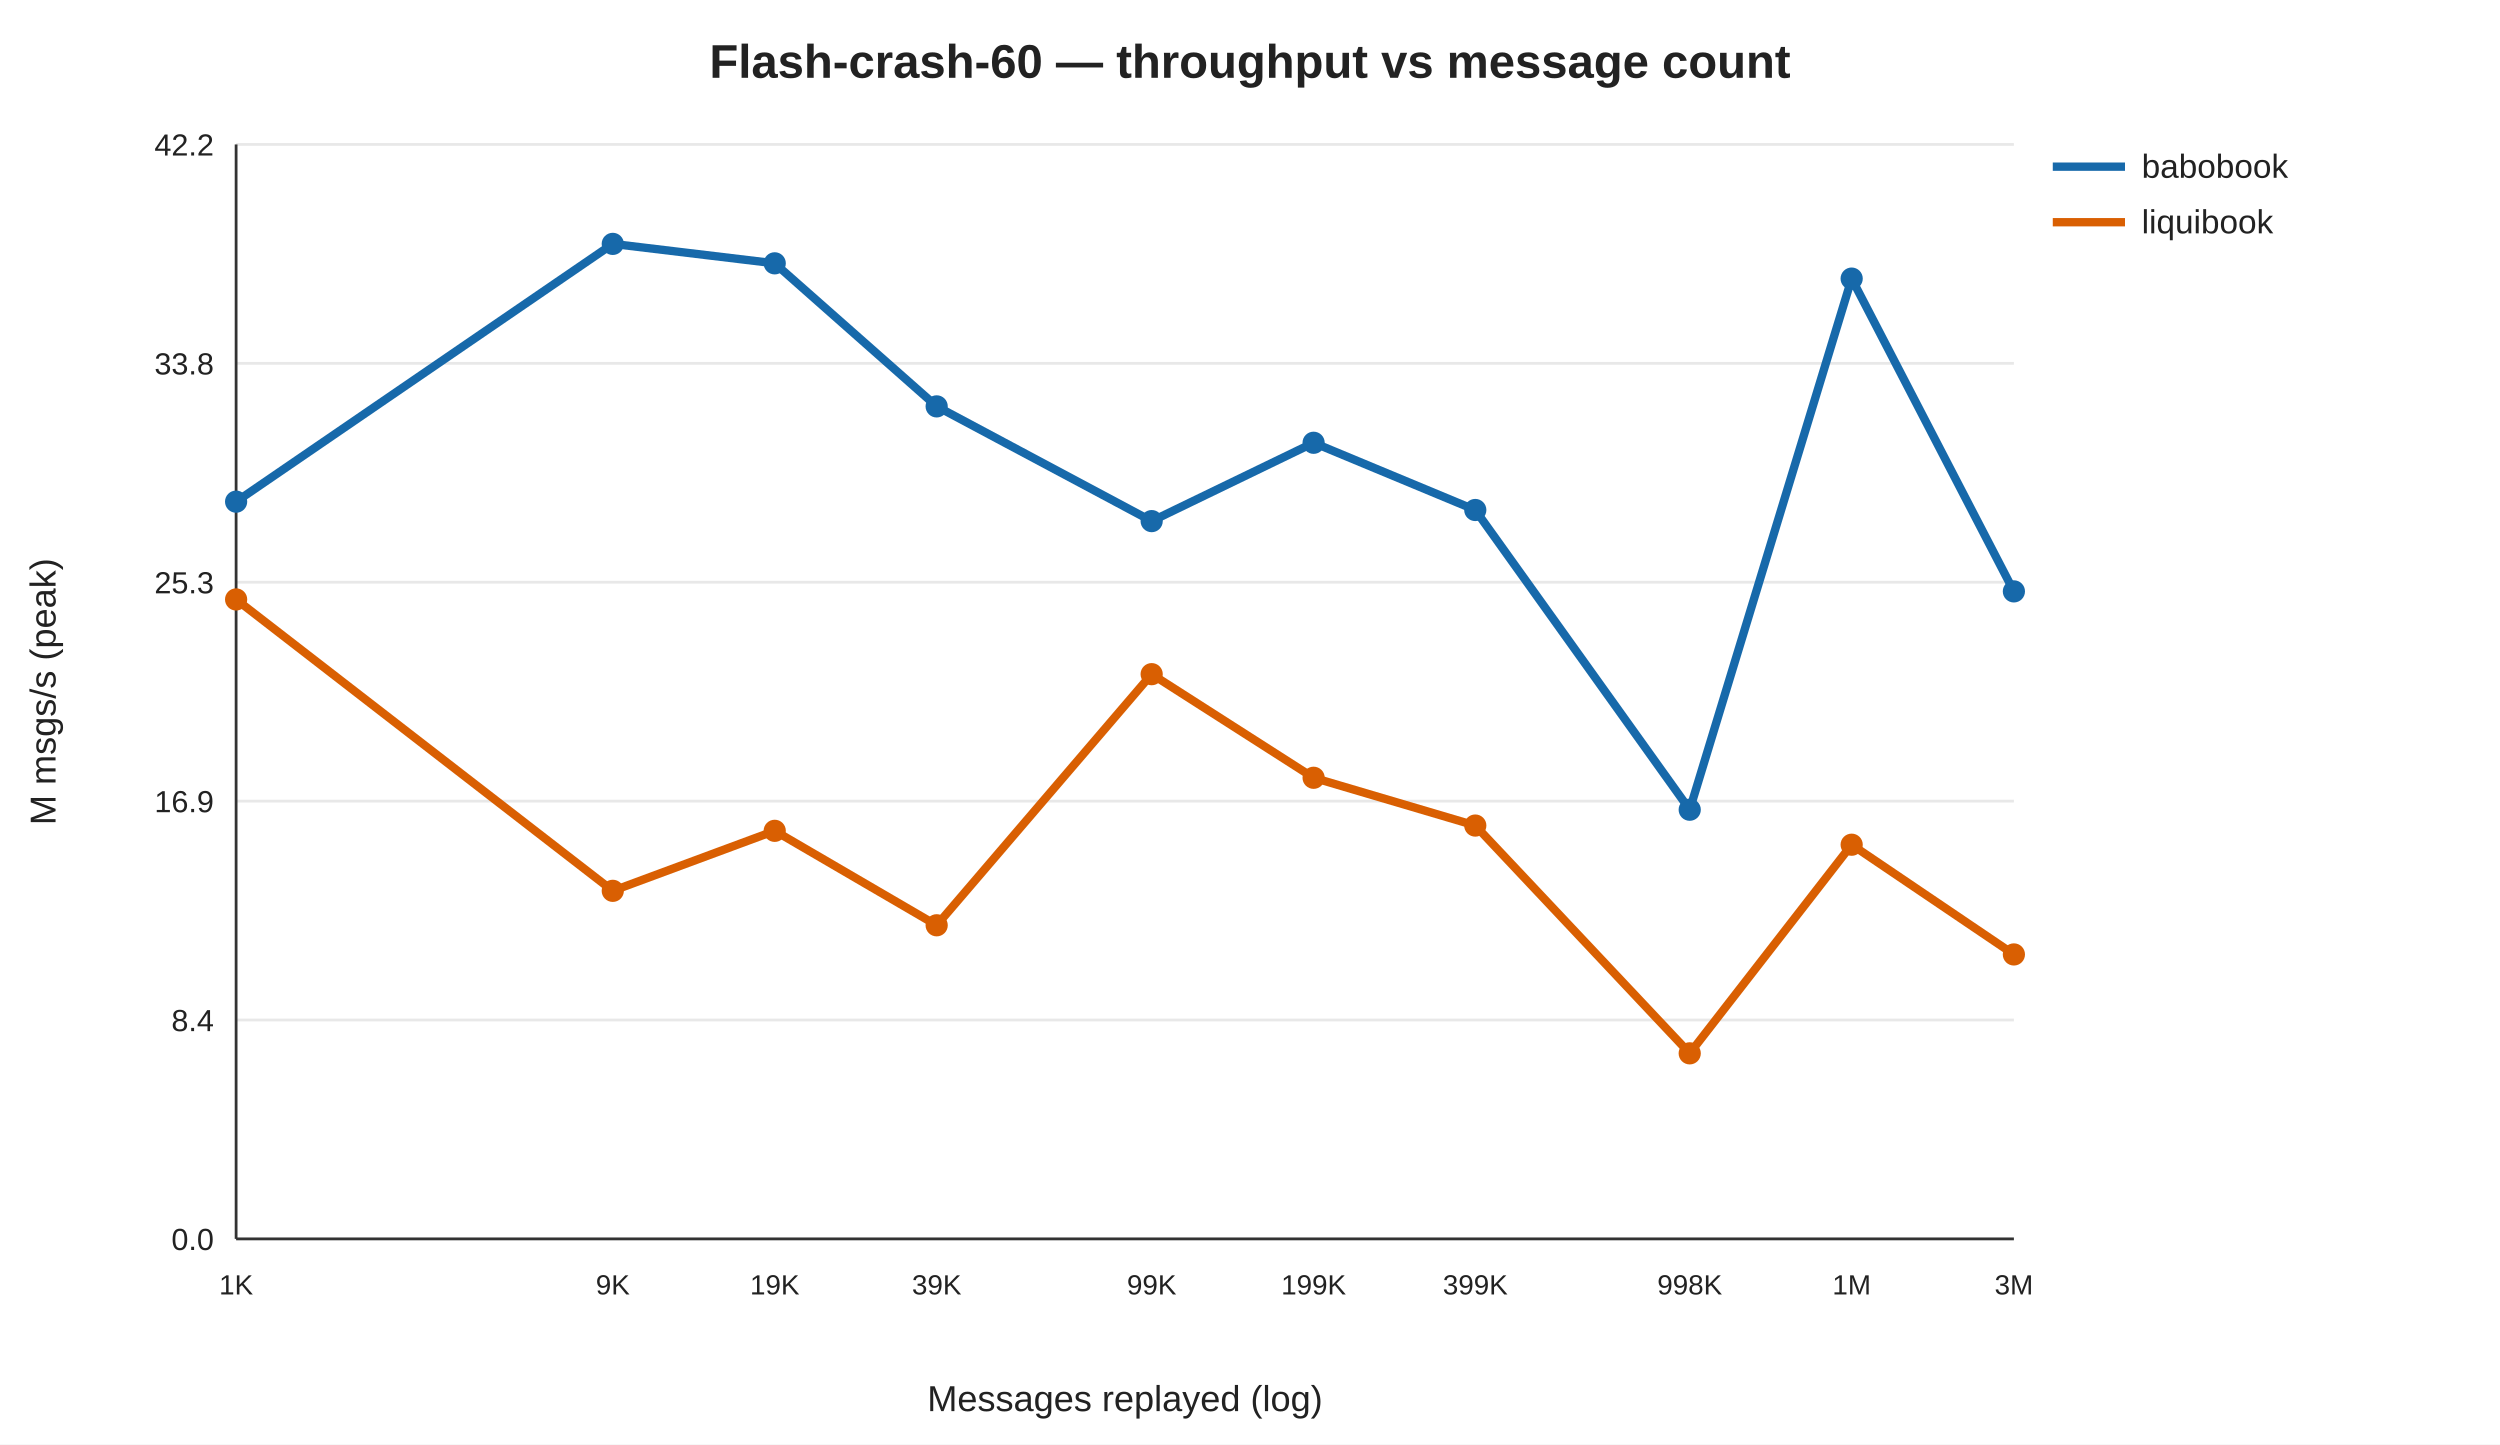
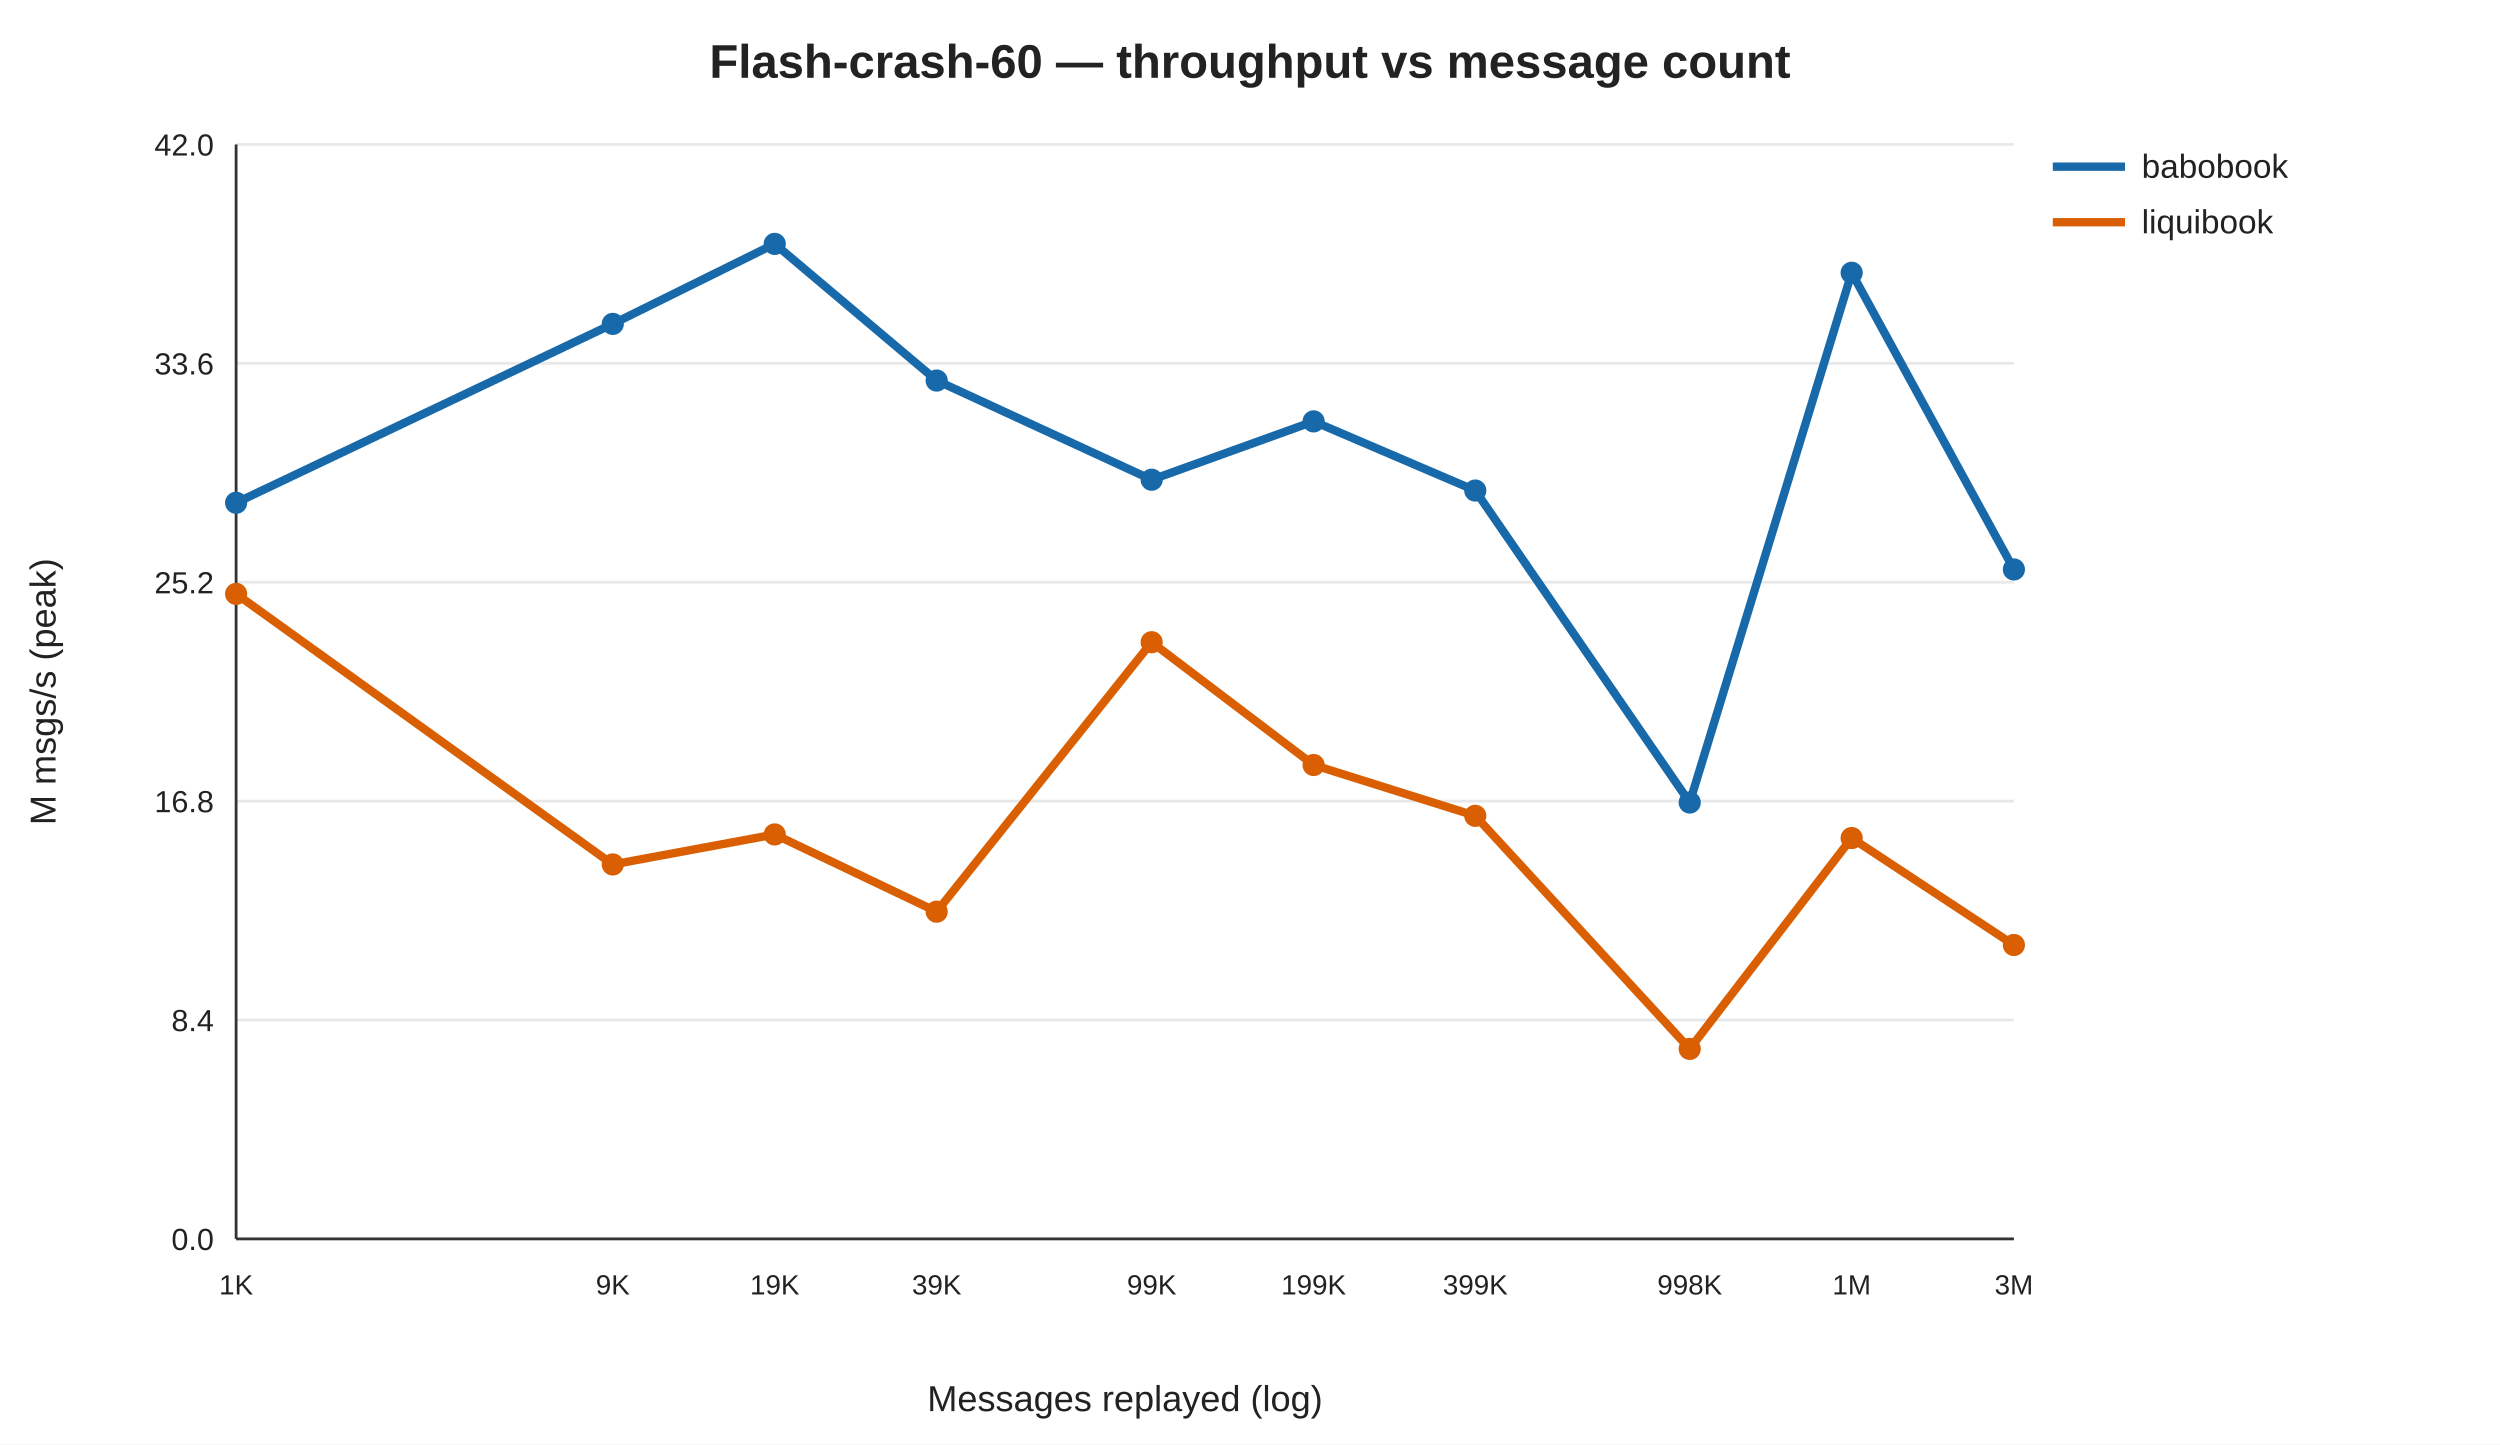
<svg xmlns="http://www.w3.org/2000/svg" width="900" height="520" viewBox="0 0 900 520">
  <rect width="100%" height="100%" fill="white" />
  <style>text{font-family:Arial,sans-serif;fill:#222}.grid{stroke:#e8e8e8}.axis{stroke:#333}</style>
  <text x="450" y="28" text-anchor="middle" font-size="17" font-weight="bold">Flash-crash-60 — throughput vs message count</text>
  <line class="grid" x1="85" y1="446.0" x2="725" y2="446.0" />
  <text x="77" y="450.0" text-anchor="end" font-size="11">0.0</text>
  <line class="grid" x1="85" y1="367.2" x2="725" y2="367.2" />
  <text x="77" y="371.2" text-anchor="end" font-size="11">8.4</text>
  <line class="grid" x1="85" y1="288.4" x2="725" y2="288.4" />
-   <text x="77" y="292.4" text-anchor="end" font-size="11">16.9</text>
+   <text x="77" y="292.4" text-anchor="end" font-size="11">16.8</text>
  <line class="grid" x1="85" y1="209.6" x2="725" y2="209.6" />
-   <text x="77" y="213.6" text-anchor="end" font-size="11">25.3</text>
+   <text x="77" y="213.6" text-anchor="end" font-size="11">25.2</text>
  <line class="grid" x1="85" y1="130.8" x2="725" y2="130.8" />
-   <text x="77" y="134.8" text-anchor="end" font-size="11">33.8</text>
+   <text x="77" y="134.8" text-anchor="end" font-size="11">33.6</text>
  <line class="grid" x1="85" y1="52.0" x2="725" y2="52.0" />
-   <text x="77" y="56.0" text-anchor="end" font-size="11">42.2</text>
+   <text x="77" y="56.0" text-anchor="end" font-size="11">42.0</text>
  <line class="axis" x1="85" y1="52" x2="85" y2="446" />
  <line class="axis" x1="85" y1="446" x2="725" y2="446" />
  <text x="85.0" y="466" text-anchor="middle" font-size="10">1K</text>
  <text x="220.6" y="466" text-anchor="middle" font-size="10">9K</text>
  <text x="278.9" y="466" text-anchor="middle" font-size="10">19K</text>
  <text x="337.2" y="466" text-anchor="middle" font-size="10">39K</text>
  <text x="414.6" y="466" text-anchor="middle" font-size="10">99K</text>
  <text x="472.9" y="466" text-anchor="middle" font-size="10">199K</text>
  <text x="531.1" y="466" text-anchor="middle" font-size="10">399K</text>
  <text x="608.3" y="466" text-anchor="middle" font-size="10">998K</text>
  <text x="666.6" y="466" text-anchor="middle" font-size="10">1M</text>
  <text x="725.0" y="466" text-anchor="middle" font-size="10">3M</text>
-   <polyline fill="none" stroke="#1769aa" stroke-width="3" points="85.0,180.6 220.6,87.8 278.9,94.8 337.2,146.3 414.6,187.6 472.9,159.4 531.1,183.6 608.3,291.5 666.6,100.3 725.0,212.9" />
-   <circle cx="85.0" cy="180.6" r="4" fill="#1769aa" />
-   <circle cx="220.6" cy="87.8" r="4" fill="#1769aa" />
-   <circle cx="278.9" cy="94.8" r="4" fill="#1769aa" />
-   <circle cx="337.2" cy="146.3" r="4" fill="#1769aa" />
-   <circle cx="414.6" cy="187.6" r="4" fill="#1769aa" />
-   <circle cx="472.9" cy="159.4" r="4" fill="#1769aa" />
-   <circle cx="531.1" cy="183.6" r="4" fill="#1769aa" />
-   <circle cx="608.3" cy="291.5" r="4" fill="#1769aa" />
-   <circle cx="666.6" cy="100.3" r="4" fill="#1769aa" />
-   <circle cx="725.0" cy="212.9" r="4" fill="#1769aa" />
+   <polyline fill="none" stroke="#1769aa" stroke-width="3" points="85.0,181.0 220.6,116.6 278.9,87.8 337.2,137.0 414.6,172.7 472.9,151.7 531.1,176.6 608.3,288.9 666.6,98.2 725.0,205.0" />
+   <circle cx="85.0" cy="181.0" r="4" fill="#1769aa" />
+   <circle cx="220.6" cy="116.6" r="4" fill="#1769aa" />
+   <circle cx="278.9" cy="87.8" r="4" fill="#1769aa" />
+   <circle cx="337.2" cy="137.0" r="4" fill="#1769aa" />
+   <circle cx="414.6" cy="172.7" r="4" fill="#1769aa" />
+   <circle cx="472.9" cy="151.7" r="4" fill="#1769aa" />
+   <circle cx="531.1" cy="176.6" r="4" fill="#1769aa" />
+   <circle cx="608.3" cy="288.9" r="4" fill="#1769aa" />
+   <circle cx="666.6" cy="98.2" r="4" fill="#1769aa" />
+   <circle cx="725.0" cy="205.0" r="4" fill="#1769aa" />
  <line x1="739" y1="60" x2="765" y2="60" stroke="#1769aa" stroke-width="3" />
  <text x="771" y="64" font-size="12">babobook</text>
-   <polyline fill="none" stroke="#d95f02" stroke-width="3" points="85.0,215.8 220.6,320.7 278.9,299.1 337.2,333.1 414.6,242.7 472.9,280.0 531.1,297.2 608.3,379.2 666.6,304.1 725.0,343.6" />
-   <circle cx="85.0" cy="215.8" r="4" fill="#d95f02" />
-   <circle cx="220.6" cy="320.7" r="4" fill="#d95f02" />
-   <circle cx="278.9" cy="299.1" r="4" fill="#d95f02" />
-   <circle cx="337.2" cy="333.1" r="4" fill="#d95f02" />
-   <circle cx="414.6" cy="242.7" r="4" fill="#d95f02" />
-   <circle cx="472.9" cy="280.0" r="4" fill="#d95f02" />
-   <circle cx="531.1" cy="297.2" r="4" fill="#d95f02" />
-   <circle cx="608.3" cy="379.2" r="4" fill="#d95f02" />
-   <circle cx="666.6" cy="304.1" r="4" fill="#d95f02" />
-   <circle cx="725.0" cy="343.6" r="4" fill="#d95f02" />
+   <polyline fill="none" stroke="#d95f02" stroke-width="3" points="85.0,213.8 220.6,311.2 278.9,300.4 337.2,328.2 414.6,231.2 472.9,275.4 531.1,293.7 608.3,377.6 666.6,301.7 725.0,340.2" />
+   <circle cx="85.0" cy="213.8" r="4" fill="#d95f02" />
+   <circle cx="220.6" cy="311.2" r="4" fill="#d95f02" />
+   <circle cx="278.9" cy="300.4" r="4" fill="#d95f02" />
+   <circle cx="337.2" cy="328.2" r="4" fill="#d95f02" />
+   <circle cx="414.6" cy="231.2" r="4" fill="#d95f02" />
+   <circle cx="472.9" cy="275.4" r="4" fill="#d95f02" />
+   <circle cx="531.1" cy="293.7" r="4" fill="#d95f02" />
+   <circle cx="608.3" cy="377.6" r="4" fill="#d95f02" />
+   <circle cx="666.6" cy="301.7" r="4" fill="#d95f02" />
+   <circle cx="725.0" cy="340.2" r="4" fill="#d95f02" />
  <line x1="739" y1="80" x2="765" y2="80" stroke="#d95f02" stroke-width="3" />
  <text x="771" y="84" font-size="12">liquibook</text>
  <text transform="translate(20 249) rotate(-90)" text-anchor="middle" font-size="13">M msgs/s (peak)</text>
  <text x="405" y="508" text-anchor="middle" font-size="13">Messages replayed (log)</text>
</svg>
